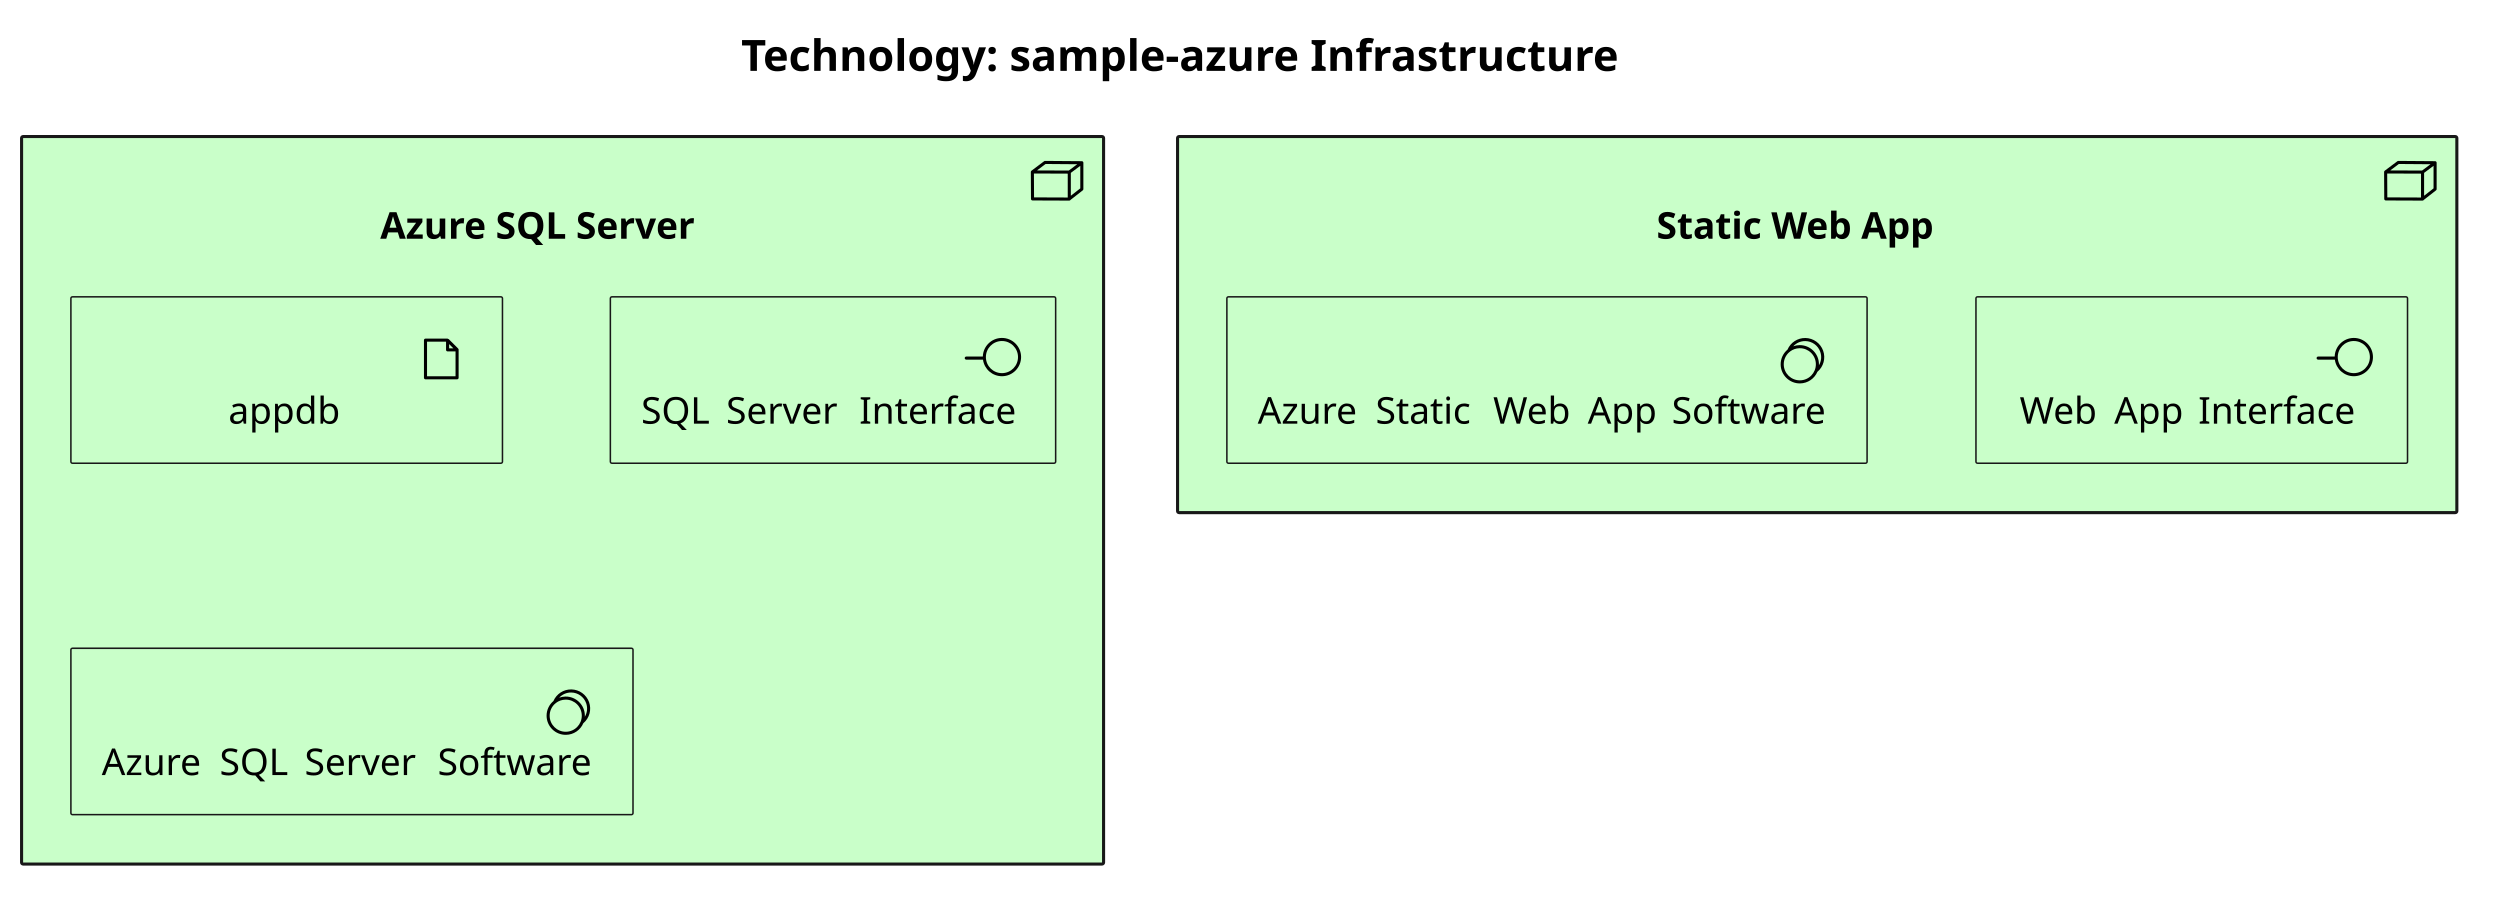
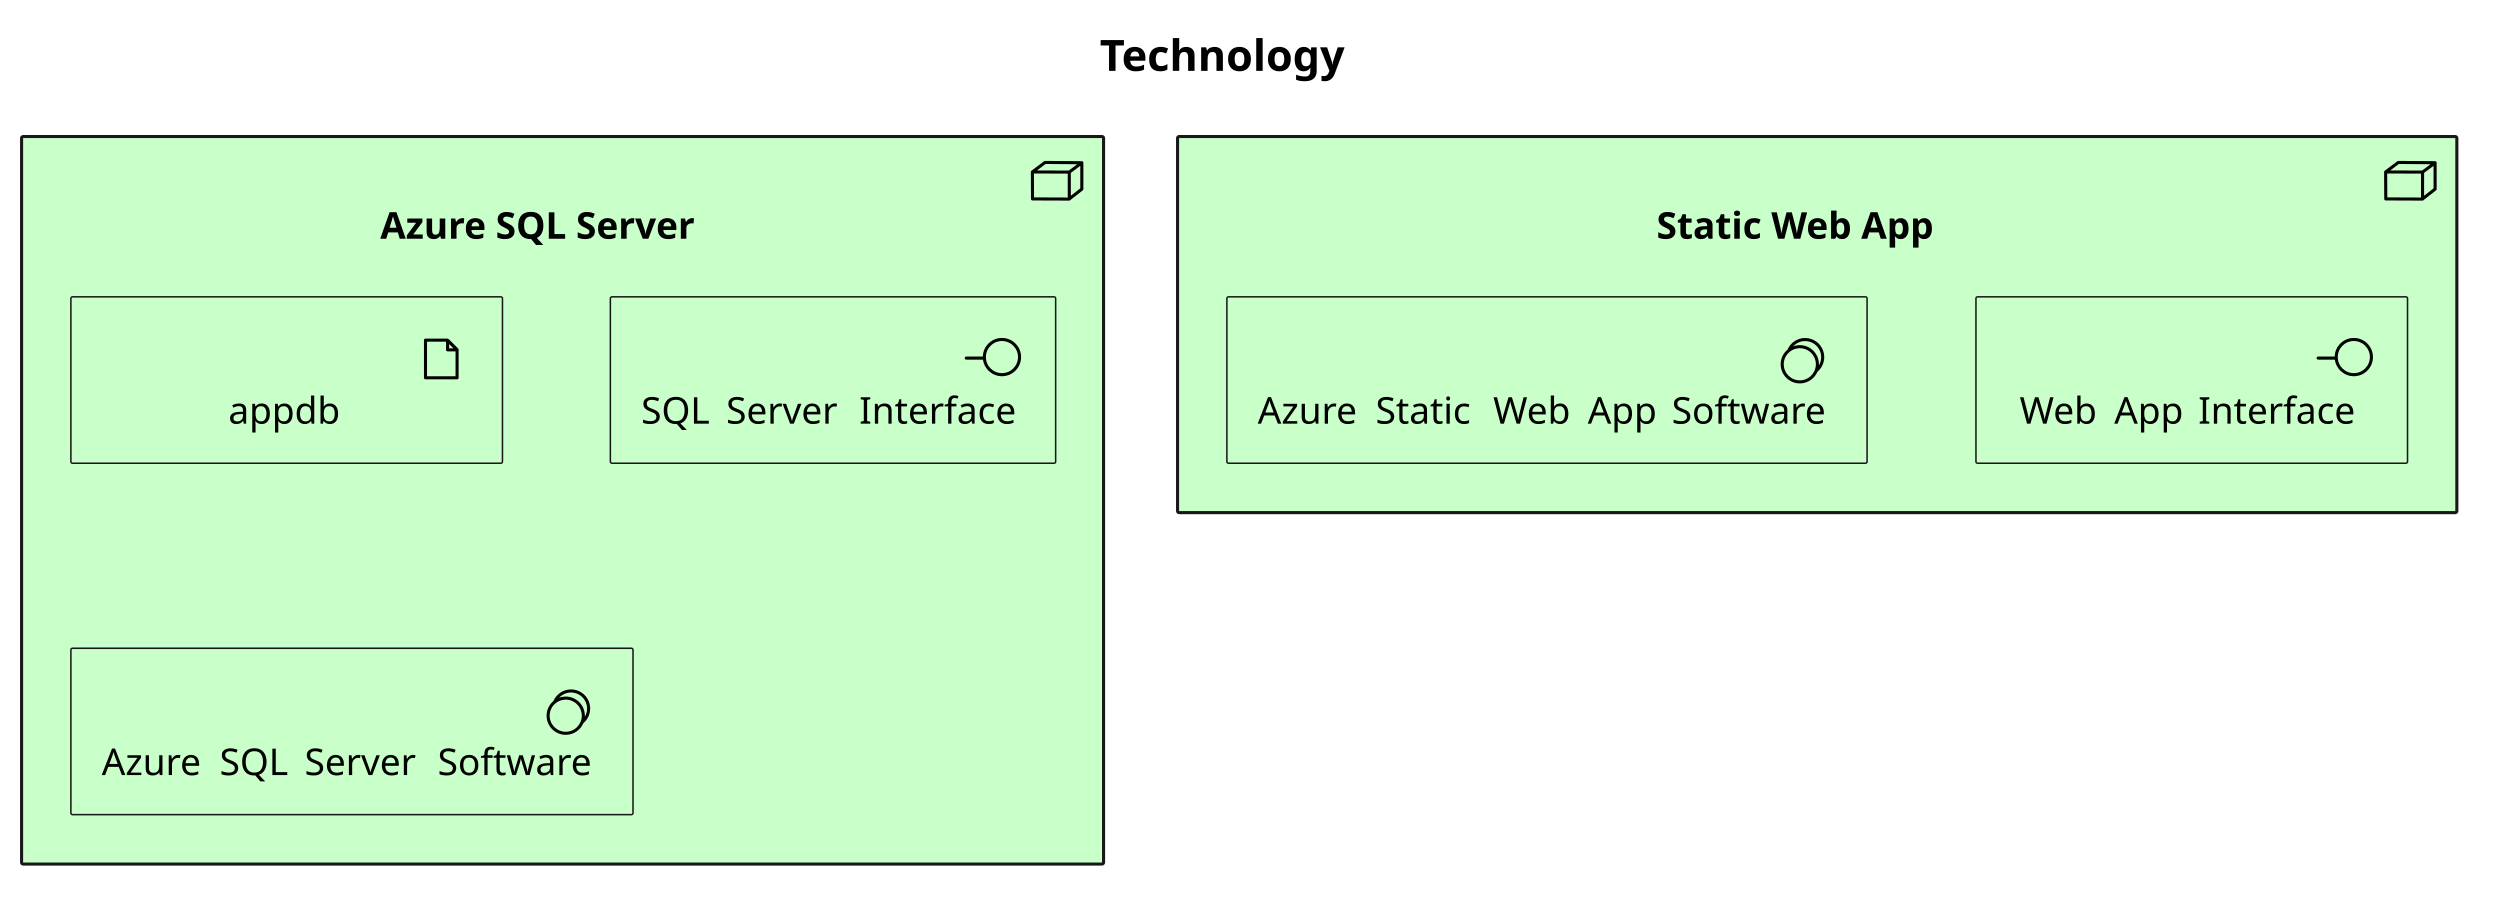
<svg xmlns="http://www.w3.org/2000/svg" version="1.1" data-diagram-type="DESCRIPTION" style="width:811px;height:294px;background:#FFFFFF;" width="811px" height="294px" viewBox="0 0 811 294" zoomAndPan="magnify" preserveAspectRatio="none" contentStyleType="text/css">
  <defs />
  <g font-family="sans-serif" lengthAdjust="spacing">
    <g class="title" data-source-line="3">
-       <text x="240.433" y="22.995" fill="#000" font-size="14" textLength="323.135" font-weight="700">Technology: sample-azure Infrastructure</text>
+       <text x="356.77" y="22.995" fill="#000" font-size="14" textLength="90.46" font-weight="700">Technology</text>
    </g>
    <g class="cluster" data-qualified-name="e_id3db5d26be8ff56" id="ent0001" data-source-line="203">
      <rect x="382" y="44.297" width="415" height="122" fill="#C9FFC9" style="stroke:#181818;stroke-width:1;" rx="0.5" ry="0.5" />
      <path d="M778.023,52.197 A0.5,0.5 0 0 0 777.719,52.296 L773.618,55.371 L773.603,55.382 L773.604,55.383 A0.5,0.5 0 0 0 773.402,55.785 L773.449,64.533 A0.5,0.5 0 0 0 773.947,65.029 L785.874,65.076 A0.5,0.5 0 0 0 786.31,64.824 L790.253,61.744 A0.5,0.5 0 0 0 790.445,61.349 L790.445,52.789 A0.5,0.5 0 0 0 789.948,52.288 M778.183,53.197 L788.457,53.277 L785.713,55.329 L775.396,55.288 M789.445,53.788 L789.445,61.105 L786.377,63.504 L786.377,56.079 M774.404,56.284 L785.376,56.328 L785.376,64.074 L774.446,64.031" fill="#000" />
      <text x="537.387" y="77.436" fill="#000" font-size="12" textLength="104.227" font-weight="700" font-family="Verdana">Static Web App</text>
    </g>
    <g class="cluster" data-qualified-name="e_idd447595fb73a5f" id="ent0004" data-source-line="203">
      <rect x="7" y="44.297" width="351" height="236" fill="#C9FFC9" style="stroke:#181818;stroke-width:1;" rx="0.5" ry="0.5" />
      <path d="M339.023,52.197 A0.5,0.5 0 0 0 338.719,52.296 L334.618,55.371 L334.603,55.382 L334.604,55.383 A0.5,0.5 0 0 0 334.402,55.785 L334.449,64.533 A0.5,0.5 0 0 0 334.947,65.029 L346.874,65.076 A0.5,0.5 0 0 0 347.31,64.824 L351.253,61.744 A0.5,0.5 0 0 0 351.445,61.349 L351.445,52.789 A0.5,0.5 0 0 0 350.948,52.288 M339.183,53.197 L349.457,53.277 L346.713,55.329 L336.396,55.288 M350.445,53.788 L350.445,61.105 L347.377,63.504 L347.377,56.079 M335.404,56.284 L346.376,56.328 L346.376,64.074 L335.446,64.031" fill="#000" />
      <text x="123.353" y="77.436" fill="#000" font-size="12" textLength="118.295" font-weight="700" font-family="Verdana">Azure SQL Server</text>
    </g>
    <g class="entity" data-qualified-name="e_id3db5d26be8ff56.e_id33cc192ee35e5b" id="ent0002" data-source-line="216">
      <rect x="641" y="96.297" width="140" height="53.969" fill="#C9FFC9" style="stroke:#181818;stroke-width:0.5;" rx="0.5" ry="0.5" />
      <path d="M763.495,109.627 C760.157,109.672 757.461,112.359 757.373,115.668 L752.001,115.668 A0.5,0.5 0 0 0 751.501,116.168 A0.5,0.5 0 0 0 752.001,116.668 L757.427,116.668 C757.838,119.727 760.481,122.079 763.643,122.047 C767.063,122.012 769.819,119.203 769.79,115.783 C769.761,112.364 766.957,109.604 763.538,109.627 A0.5,0.5 0 0 0 763.526,109.638 A0.5,0.5 0 0 0 763.495,109.627 M763.518,110.617 A0.5,0.5 0 0 0 763.544,110.627 C766.423,110.607 768.765,112.913 768.79,115.793 C768.814,118.673 766.513,121.018 763.633,121.047 C760.754,121.076 758.404,118.778 758.37,115.899 C758.335,113.019 760.629,110.666 763.508,110.627 A0.5,0.5 0 0 0 763.518,110.617" fill="#000" />
      <text x="655.169" y="137.436" fill="#000" font-size="12" textLength="26.865" font-family="Verdana">Web</text>
      <text x="682.034" y="137.436" fill="#000" font-size="12" font-family="Verdana"> </text>
      <text x="685.849" y="137.436" fill="#000" font-size="12" textLength="23.443" font-family="Verdana">App</text>
      <text x="709.292" y="137.436" fill="#000" font-size="12" font-family="Verdana"> </text>
      <text x="713.106" y="137.436" fill="#000" font-size="12" textLength="53.725" font-family="Verdana">Interface</text>
    </g>
    <g class="entity" data-qualified-name="e_id3db5d26be8ff56.e_id3b81282895f35e" id="ent0003" data-source-line="210">
      <rect x="398" y="96.297" width="207.682" height="53.969" fill="#C9FFC9" style="stroke:#181818;stroke-width:0.5;" rx="0.5" ry="0.5" />
      <path d="M585.672,109.647 C583.146,109.609 580.852,111.106 579.866,113.418 C578.491,114.574 577.625,116.313 577.648,118.245 C577.689,121.664 580.502,124.416 583.921,124.381 C586.454,124.355 588.622,122.808 589.564,120.618 A0.5,0.5 0 0 0 589.576,120.608 C591.558,118.94 592.297,116.212 591.428,113.772 C590.559,111.332 588.262,109.686 585.672,109.647 M585.656,110.647 C587.832,110.68 589.754,112.058 590.484,114.108 C591.015,115.597 590.834,117.209 590.057,118.517 C590.064,118.385 590.067,118.252 590.066,118.118 C590.037,114.698 587.234,111.938 583.814,111.961 A0.5,0.5 0 0 0 583.794,111.969 A0.5,0.5 0 0 0 583.773,111.961 C583.058,111.971 582.373,112.102 581.737,112.334 C582.722,111.259 584.138,110.624 585.656,110.647 M583.805,112.954 A0.5,0.5 0 0 0 583.822,112.962 C586.702,112.942 589.042,115.248 589.066,118.128 C589.091,121.007 586.79,123.352 583.91,123.382 C581.03,123.411 578.683,121.113 578.648,118.233 C578.629,116.645 579.318,115.217 580.424,114.249 A0.5,0.5 0 0 0 580.689,114.031 C581.548,113.374 582.619,112.978 583.787,112.962 A0.5,0.5 0 0 0 583.805,112.954" fill="#000" />
      <text x="408" y="137.436" fill="#000" font-size="12" textLength="34.43" font-family="Verdana">Azure</text>
      <text x="442.43" y="137.436" fill="#000" font-size="12" font-family="Verdana"> </text>
      <text x="446.244" y="137.436" fill="#000" font-size="12" textLength="34.313" font-family="Verdana">Static</text>
      <text x="480.557" y="137.436" fill="#000" font-size="12" font-family="Verdana"> </text>
      <text x="484.371" y="137.436" fill="#000" font-size="12" textLength="26.865" font-family="Verdana">Web</text>
      <text x="511.236" y="137.436" fill="#000" font-size="12" font-family="Verdana"> </text>
      <text x="515.051" y="137.436" fill="#000" font-size="12" textLength="23.443" font-family="Verdana">App</text>
      <text x="538.494" y="137.436" fill="#000" font-size="12" font-family="Verdana"> </text>
      <text x="542.309" y="137.436" fill="#000" font-size="12" textLength="53.373" font-family="Verdana">Software</text>
    </g>
    <g class="entity" data-qualified-name="e_idd447595fb73a5f.e_idf0ecd6fb3b8b5b" id="ent0005" data-source-line="247">
      <rect x="23" y="96.297" width="140" height="53.969" fill="#C9FFC9" style="stroke:#181818;stroke-width:0.5;" rx="0.5" ry="0.5" />
      <path d="M138.03,109.847 A0.5,0.5 0 0 0 137.53,110.347 L137.53,122.556 A0.5,0.5 0 0 0 138.03,123.056 L148.278,123.056 A0.5,0.5 0 0 0 148.778,122.556 L148.778,113.429 A0.5,0.5 0 0 0 148.631,113.076 L145.552,109.994 A0.5,0.5 0 0 0 145.424,109.968 A0.5,0.5 0 0 0 145.131,109.847 M138.53,110.847 L144.698,110.847 L144.698,113.496 A0.5,0.5 0 0 0 145.198,113.995 L147.778,113.995 L147.778,122.056 L138.53,122.056 M145.698,111.62 L147.071,112.996 L145.698,112.996" fill="#000" />
      <text x="74.089" y="137.436" fill="#000" font-size="12" textLength="37.822" font-family="Verdana">appdb</text>
    </g>
    <g class="entity" data-qualified-name="e_idd447595fb73a5f.e_id76a7034dd9ab53" id="ent0006" data-source-line="216">
      <rect x="198" y="96.297" width="144.453" height="53.969" fill="#C9FFC9" style="stroke:#181818;stroke-width:0.5;" rx="0.5" ry="0.5" />
      <path d="M324.948,109.627 C321.61,109.672 318.915,112.359 318.827,115.668 L313.454,115.668 A0.5,0.5 0 0 0 312.954,116.168 A0.5,0.5 0 0 0 313.454,116.668 L318.88,116.668 C319.291,119.727 321.934,122.079 325.096,122.047 C328.516,122.012 331.272,119.203 331.243,115.783 C331.214,112.364 328.411,109.604 324.991,109.627 A0.5,0.5 0 0 0 324.979,109.638 A0.5,0.5 0 0 0 324.948,109.627 M324.971,110.617 A0.5,0.5 0 0 0 324.997,110.627 C327.876,110.607 330.218,112.913 330.243,115.793 C330.267,118.673 327.966,121.018 325.087,121.047 C322.207,121.076 319.857,118.778 319.823,115.899 C319.788,113.019 322.082,110.666 324.961,110.627 A0.5,0.5 0 0 0 324.971,110.617" fill="#000" />
      <text x="208" y="137.436" fill="#000" font-size="12" textLength="23.748" font-family="Verdana">SQL</text>
      <text x="231.748" y="137.436" fill="#000" font-size="12" font-family="Verdana"> </text>
      <text x="235.563" y="137.436" fill="#000" font-size="12" textLength="39.352" font-family="Verdana">Server</text>
      <text x="274.914" y="137.436" fill="#000" font-size="12" font-family="Verdana"> </text>
      <text x="278.729" y="137.436" fill="#000" font-size="12" textLength="53.725" font-family="Verdana">Interface</text>
    </g>
    <g class="entity" data-qualified-name="e_idd447595fb73a5f.e_id30920e0c9a155d" id="ent0007" data-source-line="210">
      <rect x="23" y="210.297" width="182.346" height="53.969" fill="#C9FFC9" style="stroke:#181818;stroke-width:0.5;" rx="0.5" ry="0.5" />
      <path d="M185.336,223.647 C182.81,223.609 180.517,225.106 179.53,227.418 C178.156,228.574 177.289,230.313 177.313,232.245 C177.353,235.664 180.166,238.416 183.586,238.381 C186.118,238.355 188.286,236.808 189.228,234.618 A0.5,0.5 0 0 0 189.24,234.608 C191.222,232.94 191.961,230.212 191.092,227.772 C190.223,225.332 187.926,223.686 185.336,223.647 M185.32,224.647 C187.496,224.68 189.418,226.058 190.148,228.108 C190.679,229.597 190.498,231.209 189.721,232.517 C189.728,232.385 189.731,232.252 189.73,232.118 C189.701,228.698 186.898,225.938 183.478,225.961 A0.5,0.5 0 0 0 183.459,225.969 A0.5,0.5 0 0 0 183.437,225.961 C182.722,225.971 182.037,226.102 181.401,226.334 C182.387,225.259 183.802,224.624 185.32,224.647 M183.469,226.954 A0.5,0.5 0 0 0 183.486,226.962 C186.366,226.942 188.706,229.248 188.73,232.128 C188.755,235.007 186.454,237.352 183.574,237.382 C180.694,237.411 178.347,235.113 178.312,232.233 C178.293,230.645 178.983,229.217 180.088,228.249 A0.5,0.5 0 0 0 180.353,228.031 C181.212,227.374 182.283,226.978 183.451,226.962 A0.5,0.5 0 0 0 183.469,226.954" fill="#000" />
      <text x="33" y="251.436" fill="#000" font-size="12" textLength="34.43" font-family="Verdana">Azure</text>
      <text x="67.43" y="251.436" fill="#000" font-size="12" font-family="Verdana"> </text>
      <text x="71.244" y="251.436" fill="#000" font-size="12" textLength="23.748" font-family="Verdana">SQL</text>
      <text x="94.992" y="251.436" fill="#000" font-size="12" font-family="Verdana"> </text>
      <text x="98.807" y="251.436" fill="#000" font-size="12" textLength="39.352" font-family="Verdana">Server</text>
      <text x="138.158" y="251.436" fill="#000" font-size="12" font-family="Verdana"> </text>
      <text x="141.973" y="251.436" fill="#000" font-size="12" textLength="53.373" font-family="Verdana">Software</text>
    </g>
  </g>
</svg>
